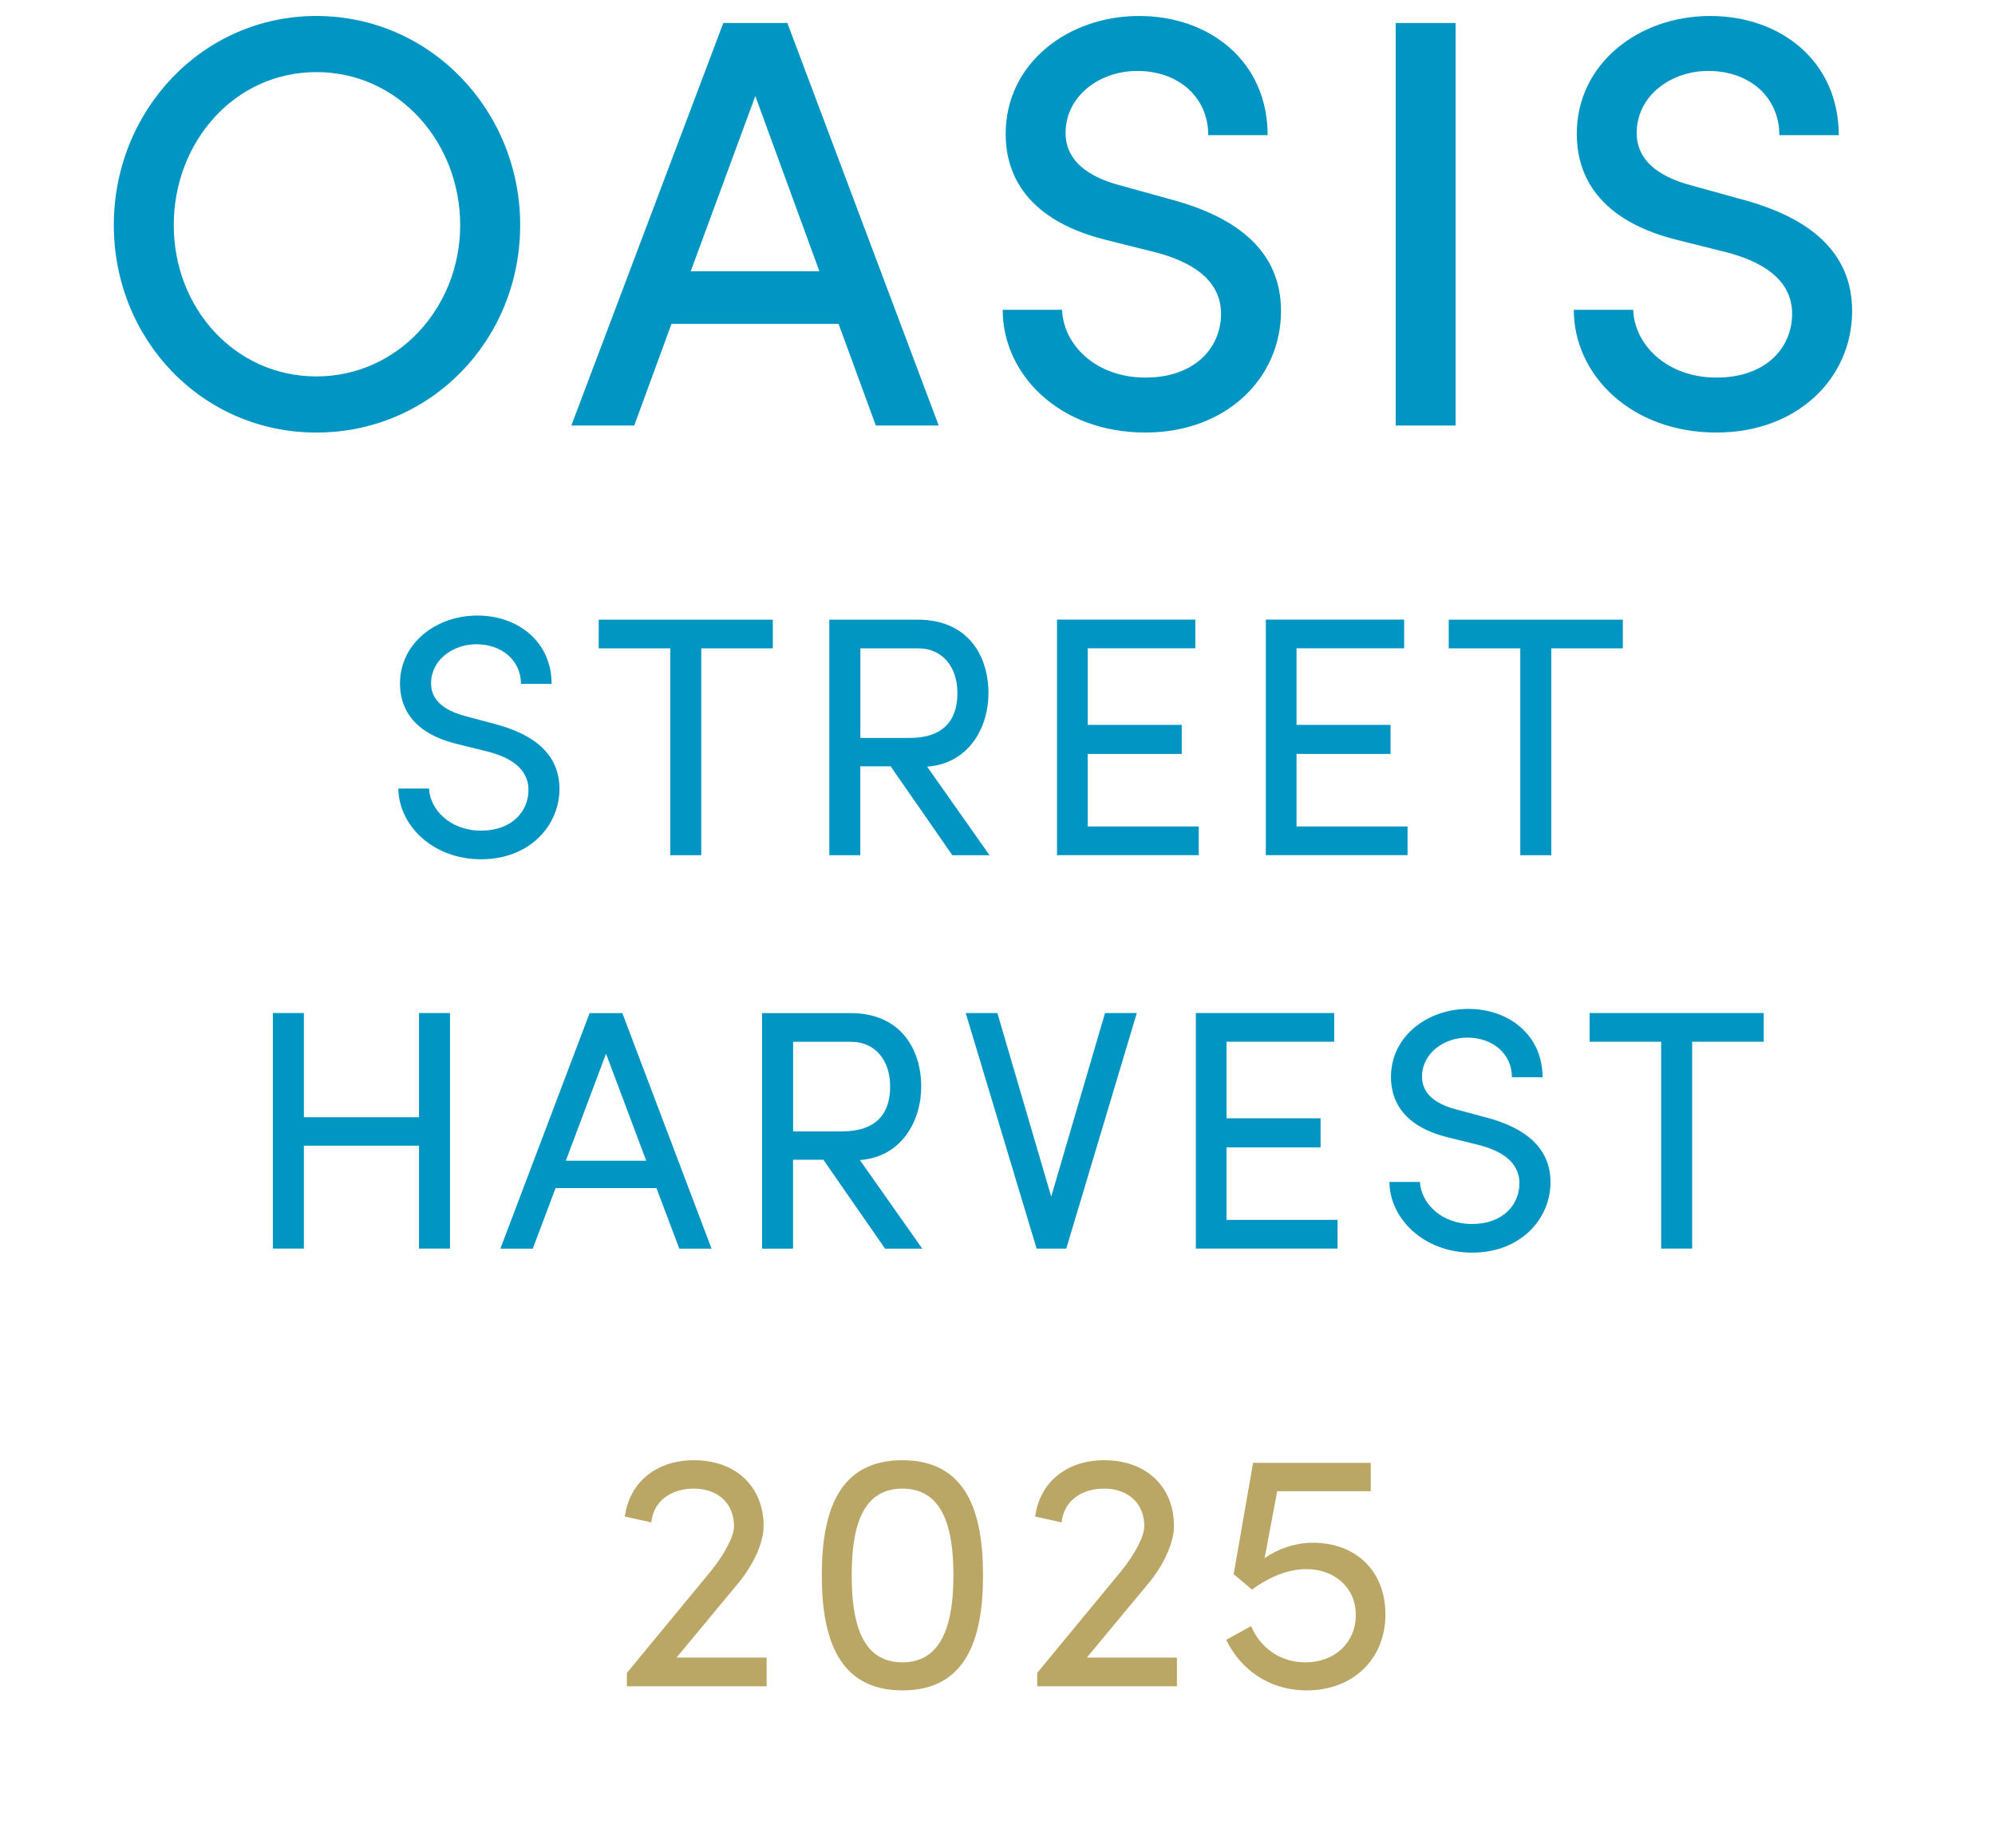
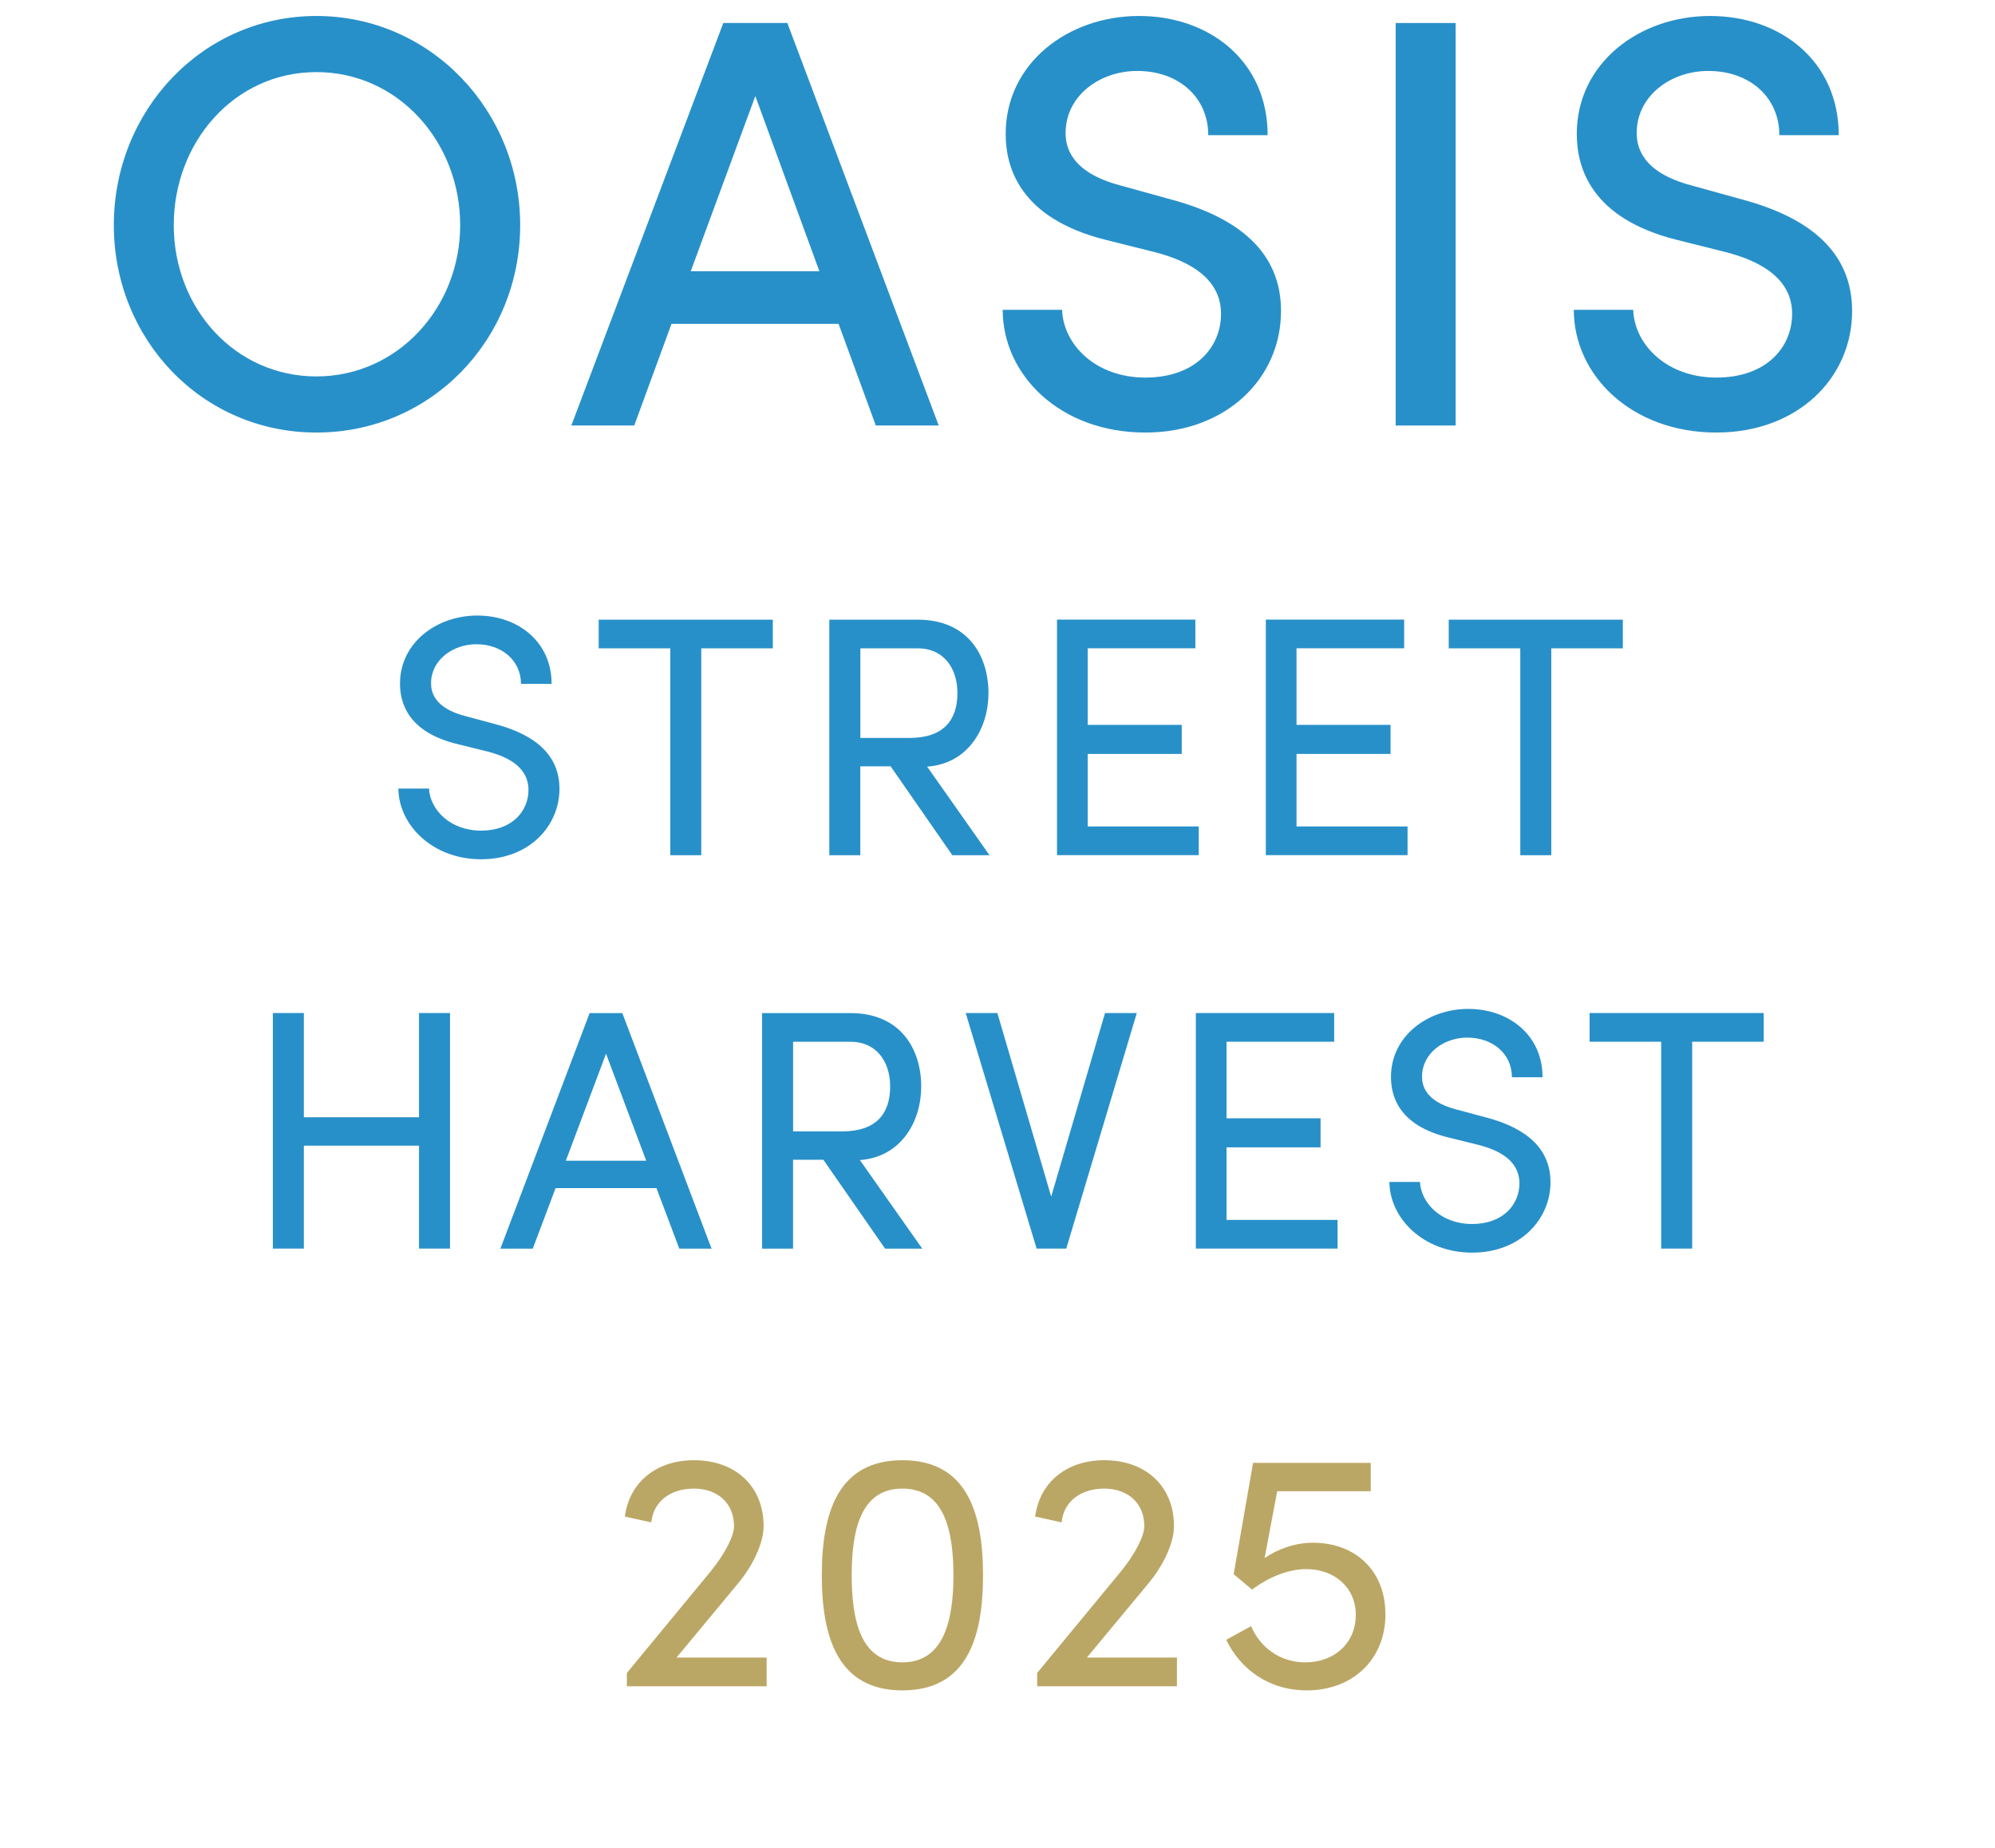
<svg xmlns="http://www.w3.org/2000/svg" id="_レイヤー_1" version="1.1" viewBox="0 0 329.52 305.24">
  <defs>
    <style>
      .st0 {
        fill: #bba765;
      }

      .st1 {
-         fill: #0095c2;
+         fill: #2890c9;
      }
    </style>
  </defs>
  <g>
    <path class="st0" d="M111.74,273.81h14.89v4.74h-23.09v-2.2l13.82-16.75c2.3-2.82,3.88-5.81,3.88-7.5,0-3.72-2.64-6.2-6.63-6.2s-6.74,2.26-7.02,5.58l-4.38-.96c.73-5.58,5.11-9.31,11.4-9.31,6.91,0,11.52,4.34,11.52,10.88,0,2.88-1.85,6.66-4.27,9.53l-10.11,12.18h-.01Z" />
    <path class="st0" d="M135.74,260.22c0-10.49,2.75-19.01,13.31-19.01s13.32,8.52,13.32,19.01-2.75,19.01-13.32,19.01-13.31-8.63-13.31-19.01h0ZM157.48,260.22c0-7.78-1.69-14.32-8.43-14.32s-8.37,6.54-8.37,14.32,1.63,14.38,8.37,14.38,8.43-6.71,8.43-14.38h0Z" />
    <path class="st0" d="M179.51,273.81h14.89v4.74h-23.09v-2.2l13.82-16.75c2.3-2.82,3.88-5.81,3.88-7.5,0-3.72-2.64-6.2-6.63-6.2s-6.74,2.26-7.02,5.58l-4.38-.96c.73-5.58,5.11-9.31,11.41-9.31,6.91,0,11.52,4.34,11.52,10.88,0,2.88-1.85,6.66-4.27,9.53l-10.11,12.18h-.02Z" />
-     <path class="st0" d="M228.84,266.65c0,7.5-5.45,12.58-12.98,12.58-6.35,0-11.01-3.55-13.32-8.35l4.1-2.26c1.46,3.38,4.61,5.98,8.99,5.98,4.78,0,8.31-3.21,8.31-7.84s-3.65-7.56-8.15-7.56c-3.03,0-6.18,1.3-8.99,3.38l-3.03-2.54,3.2-18.39h19.44v4.68h-15.45l-2.08,11.05c2.19-1.52,5.06-2.54,7.98-2.54,7.02,0,11.97,4.62,11.97,11.79v.02Z" />
+     <path class="st0" d="M228.84,266.65c0,7.5-5.45,12.58-12.98,12.58-6.35,0-11.01-3.55-13.32-8.35l4.1-2.26c1.46,3.38,4.61,5.98,8.99,5.98,4.78,0,8.31-3.21,8.31-7.84s-3.65-7.56-8.15-7.56c-3.03,0-6.18,1.3-8.99,3.38l-3.03-2.54,3.2-18.39h19.44v4.68h-15.45l-2.08,11.05c2.19-1.52,5.06-2.54,7.98-2.54,7.02,0,11.97,4.62,11.97,11.79v.02h0Z" />
  </g>
  <g>
    <path class="st1" d="M18.8,37.19C18.8,18.28,33.41,2.64,52.26,2.64s33.66,15.63,33.66,34.55-14.71,34.26-33.66,34.26-33.46-15.44-33.46-34.26ZM76.01,37.19c0-13.7-10.19-25.28-23.75-25.28s-23.56,11.58-23.56,25.28,10.1,24.99,23.56,24.99,23.75-11.39,23.75-24.99Z" />
    <path class="st1" d="M144.66,70.29l-6.15-16.79h-27.6l-6.15,16.79h-10.39L119.47,3.8h10.58l25,66.49h-10.39ZM114.09,44.81h21.25l-10.58-28.95-10.67,28.95Z" />
    <path class="st1" d="M165.62,51.18h9.81c.19,5.69,5.48,11.19,13.75,11.19s12.5-5.02,12.5-10.52c0-5.89-5.29-8.69-10.67-10.13l-8.46-2.12c-14.13-3.57-16.44-11.97-16.44-17.47,0-11.68,10.29-19.49,22.02-19.49s21.25,7.53,21.25,19.69h-9.81c0-6.27-4.9-10.61-11.73-10.61-6.25,0-11.83,4.15-11.83,10.23,0,2.12.67,6.47,9.04,8.68l8.37,2.32c11.16,2.99,18.17,8.68,18.17,18.43,0,11.1-9.04,20.07-22.41,20.07-14.14,0-23.56-9.55-23.56-20.26h0Z" />
    <path class="st1" d="M230.53,70.29V3.8h9.9v66.49h-9.9Z" />
    <path class="st1" d="M259.95,51.18h9.81c.19,5.69,5.48,11.19,13.75,11.19s12.5-5.02,12.5-10.52c0-5.89-5.29-8.69-10.67-10.13l-8.46-2.12c-14.14-3.57-16.44-11.97-16.44-17.47,0-11.68,10.29-19.49,22.02-19.49s21.25,7.53,21.25,19.69h-9.81c0-6.27-4.9-10.61-11.73-10.61-6.25,0-11.83,4.15-11.83,10.23,0,2.12.67,6.47,9.04,8.68l8.37,2.32c11.15,2.99,18.17,8.68,18.17,18.43,0,11.1-9.04,20.07-22.41,20.07-14.14,0-23.56-9.55-23.56-20.26h0Z" />
  </g>
  <g>
    <path class="st1" d="M65.8,130.26h5.06c.17,3.44,3.43,6.95,8.61,6.95s7.82-3.28,7.82-6.72c0-3.78-3.43-5.48-6.7-6.33l-5.01-1.24c-8.22-1.98-9.51-6.83-9.51-10,0-6.72,6.02-11.24,12.77-11.24s12.27,4.35,12.27,11.29h-5.06c0-3.9-3.21-6.55-7.37-6.55-3.88,0-7.48,2.6-7.48,6.44,0,1.36.45,4.07,5.63,5.42l5.06,1.36c6.58,1.75,10.52,5.14,10.52,10.67,0,6.04-4.9,11.63-12.94,11.63s-13.62-5.65-13.67-11.69h0Z" />
    <path class="st1" d="M127.65,102.36v4.74h-11.82v34.17h-5.12v-34.17h-11.82v-4.74s28.76,0,28.76,0Z" />
    <path class="st1" d="M157.3,141.27l-10.19-14.68h-5.01v14.68h-5.12v-38.91h14.58c8.44,0,11.71,6.1,11.71,12.14,0,5.65-3.21,11.63-10.13,12.14l10.3,14.63h-6.14ZM142.11,107.1v14.8h8.1c5.68,0,7.93-2.99,7.93-7.4s-2.53-7.4-6.47-7.4h-9.57,0Z" />
    <path class="st1" d="M179.65,136.52h18.35v4.74h-23.41v-38.91h22.85v4.74h-17.78v12.65h15.53v4.8h-15.53v11.97h-.01Z" />
    <path class="st1" d="M214.14,136.52h18.35v4.74h-23.41v-38.91h22.85v4.74h-17.78v12.65h15.53v4.8h-15.53v11.97h-.01Z" />
    <path class="st1" d="M268.05,102.36v4.74h-11.82v34.17h-5.12v-34.17h-11.82v-4.74s28.76,0,28.76,0Z" />
    <path class="st1" d="M69.21,167.34h5.12v38.91h-5.12v-17h-19.02v17h-5.12v-38.91h5.12v17.22h19.02v-17.22Z" />
-     <path class="st1" d="M112.2,206.26l-3.77-10h-16.66l-3.77,10h-5.35l14.74-38.91h5.4l14.74,38.91h-5.35.02ZM93.46,191.74h13.28l-6.64-17.68-6.64,17.68h0Z" />
+     <path class="st1" d="M112.2,206.26l-3.77-10h-16.66l-3.77,10h-5.35l14.74-38.91h5.4l14.74,38.91h-5.35s.02,0,.02,0ZM93.46,191.74h13.28l-6.64-17.68-6.64,17.68h0Z" />
    <path class="st1" d="M146.19,206.26l-10.19-14.68h-5.01v14.68h-5.12v-38.91h14.58c8.44,0,11.71,6.1,11.71,12.14,0,5.65-3.21,11.63-10.13,12.14l10.3,14.63h-6.14ZM131,172.09v14.8h8.1c5.68,0,7.93-2.99,7.93-7.4s-2.53-7.4-6.47-7.4h-9.57.01Z" />
    <path class="st1" d="M182.54,167.34h5.23l-11.65,38.91h-4.9l-11.71-38.91h5.23l8.89,30.33,8.89-30.33h.02Z" />
    <path class="st1" d="M202.58,201.51h18.35v4.74h-23.41v-38.91h22.85v4.74h-17.78v12.65h15.53v4.8h-15.53v11.97h-.01Z" />
    <path class="st1" d="M229.48,195.24h5.06c.17,3.44,3.43,6.95,8.61,6.95s7.82-3.28,7.82-6.72c0-3.78-3.43-5.48-6.7-6.33l-5.01-1.24c-8.22-1.98-9.51-6.83-9.51-10,0-6.72,6.02-11.24,12.77-11.24s12.27,4.35,12.27,11.29h-5.06c0-3.9-3.21-6.55-7.37-6.55-3.88,0-7.48,2.6-7.48,6.44,0,1.36.45,4.07,5.63,5.42l5.07,1.36c6.58,1.75,10.52,5.14,10.52,10.67,0,6.04-4.9,11.63-12.94,11.63s-13.62-5.65-13.67-11.69h-.01Z" />
    <path class="st1" d="M291.32,167.34v4.74h-11.82v34.17h-5.12v-34.17h-11.82v-4.74h28.76Z" />
  </g>
</svg>
